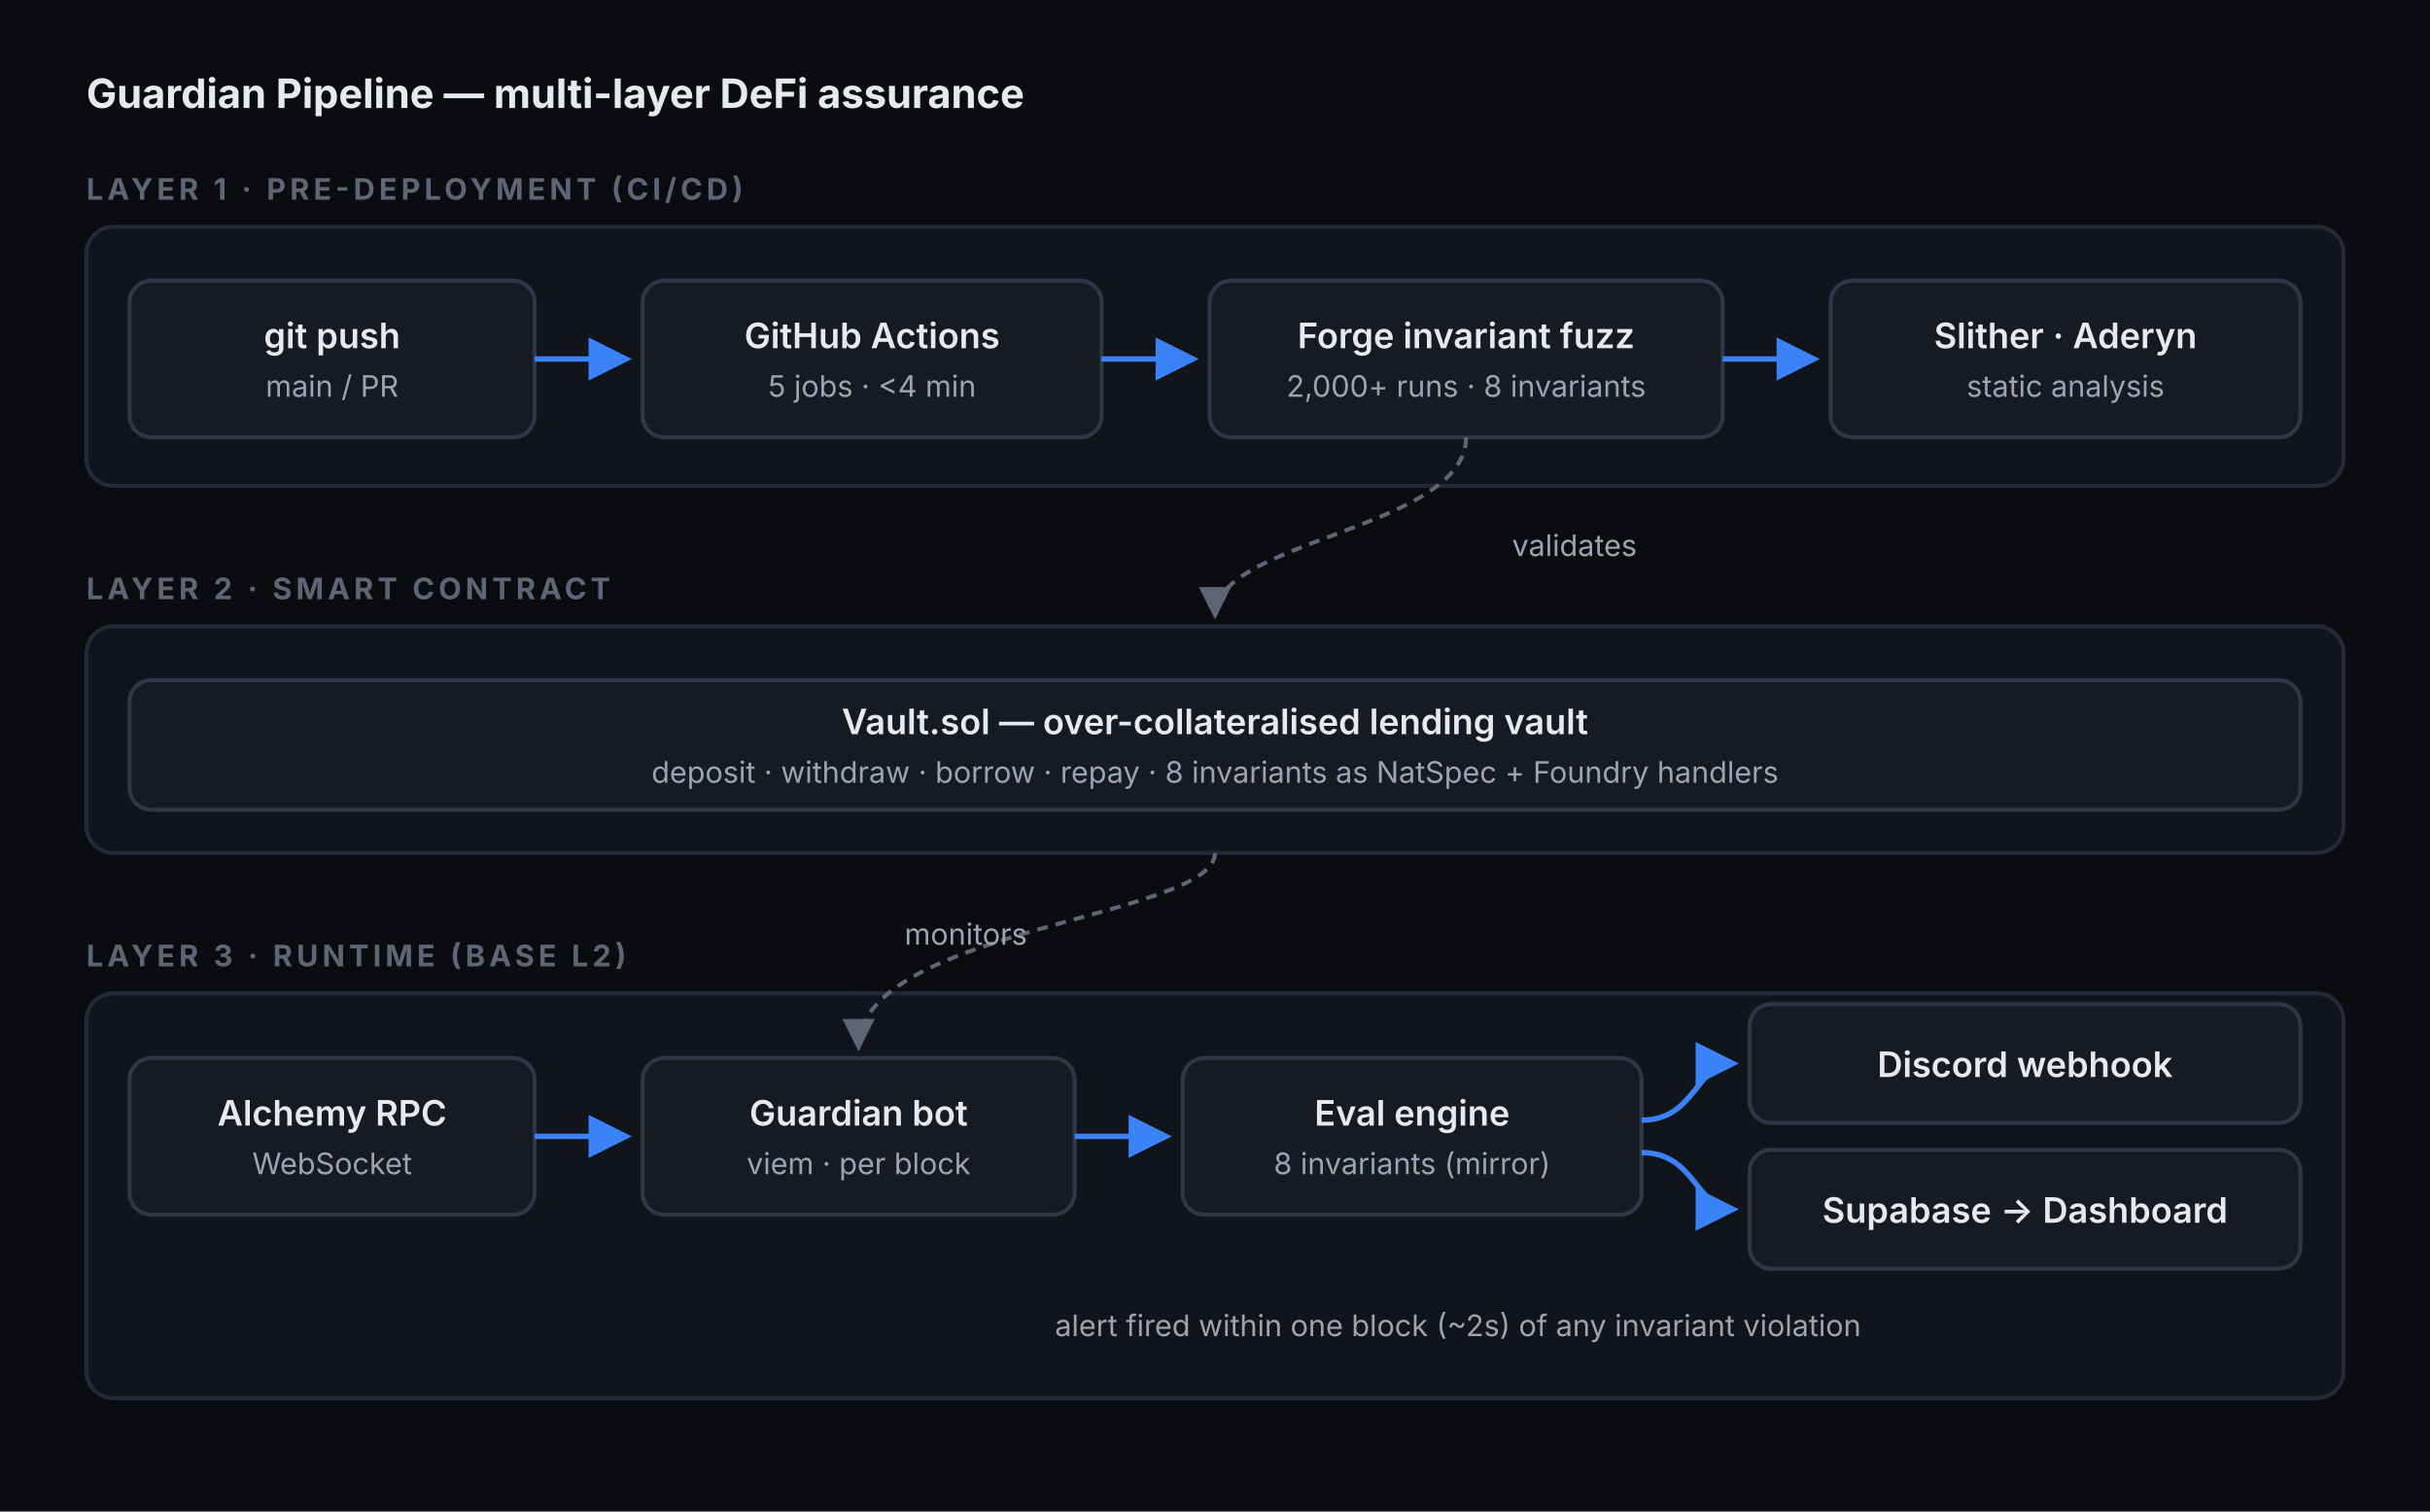
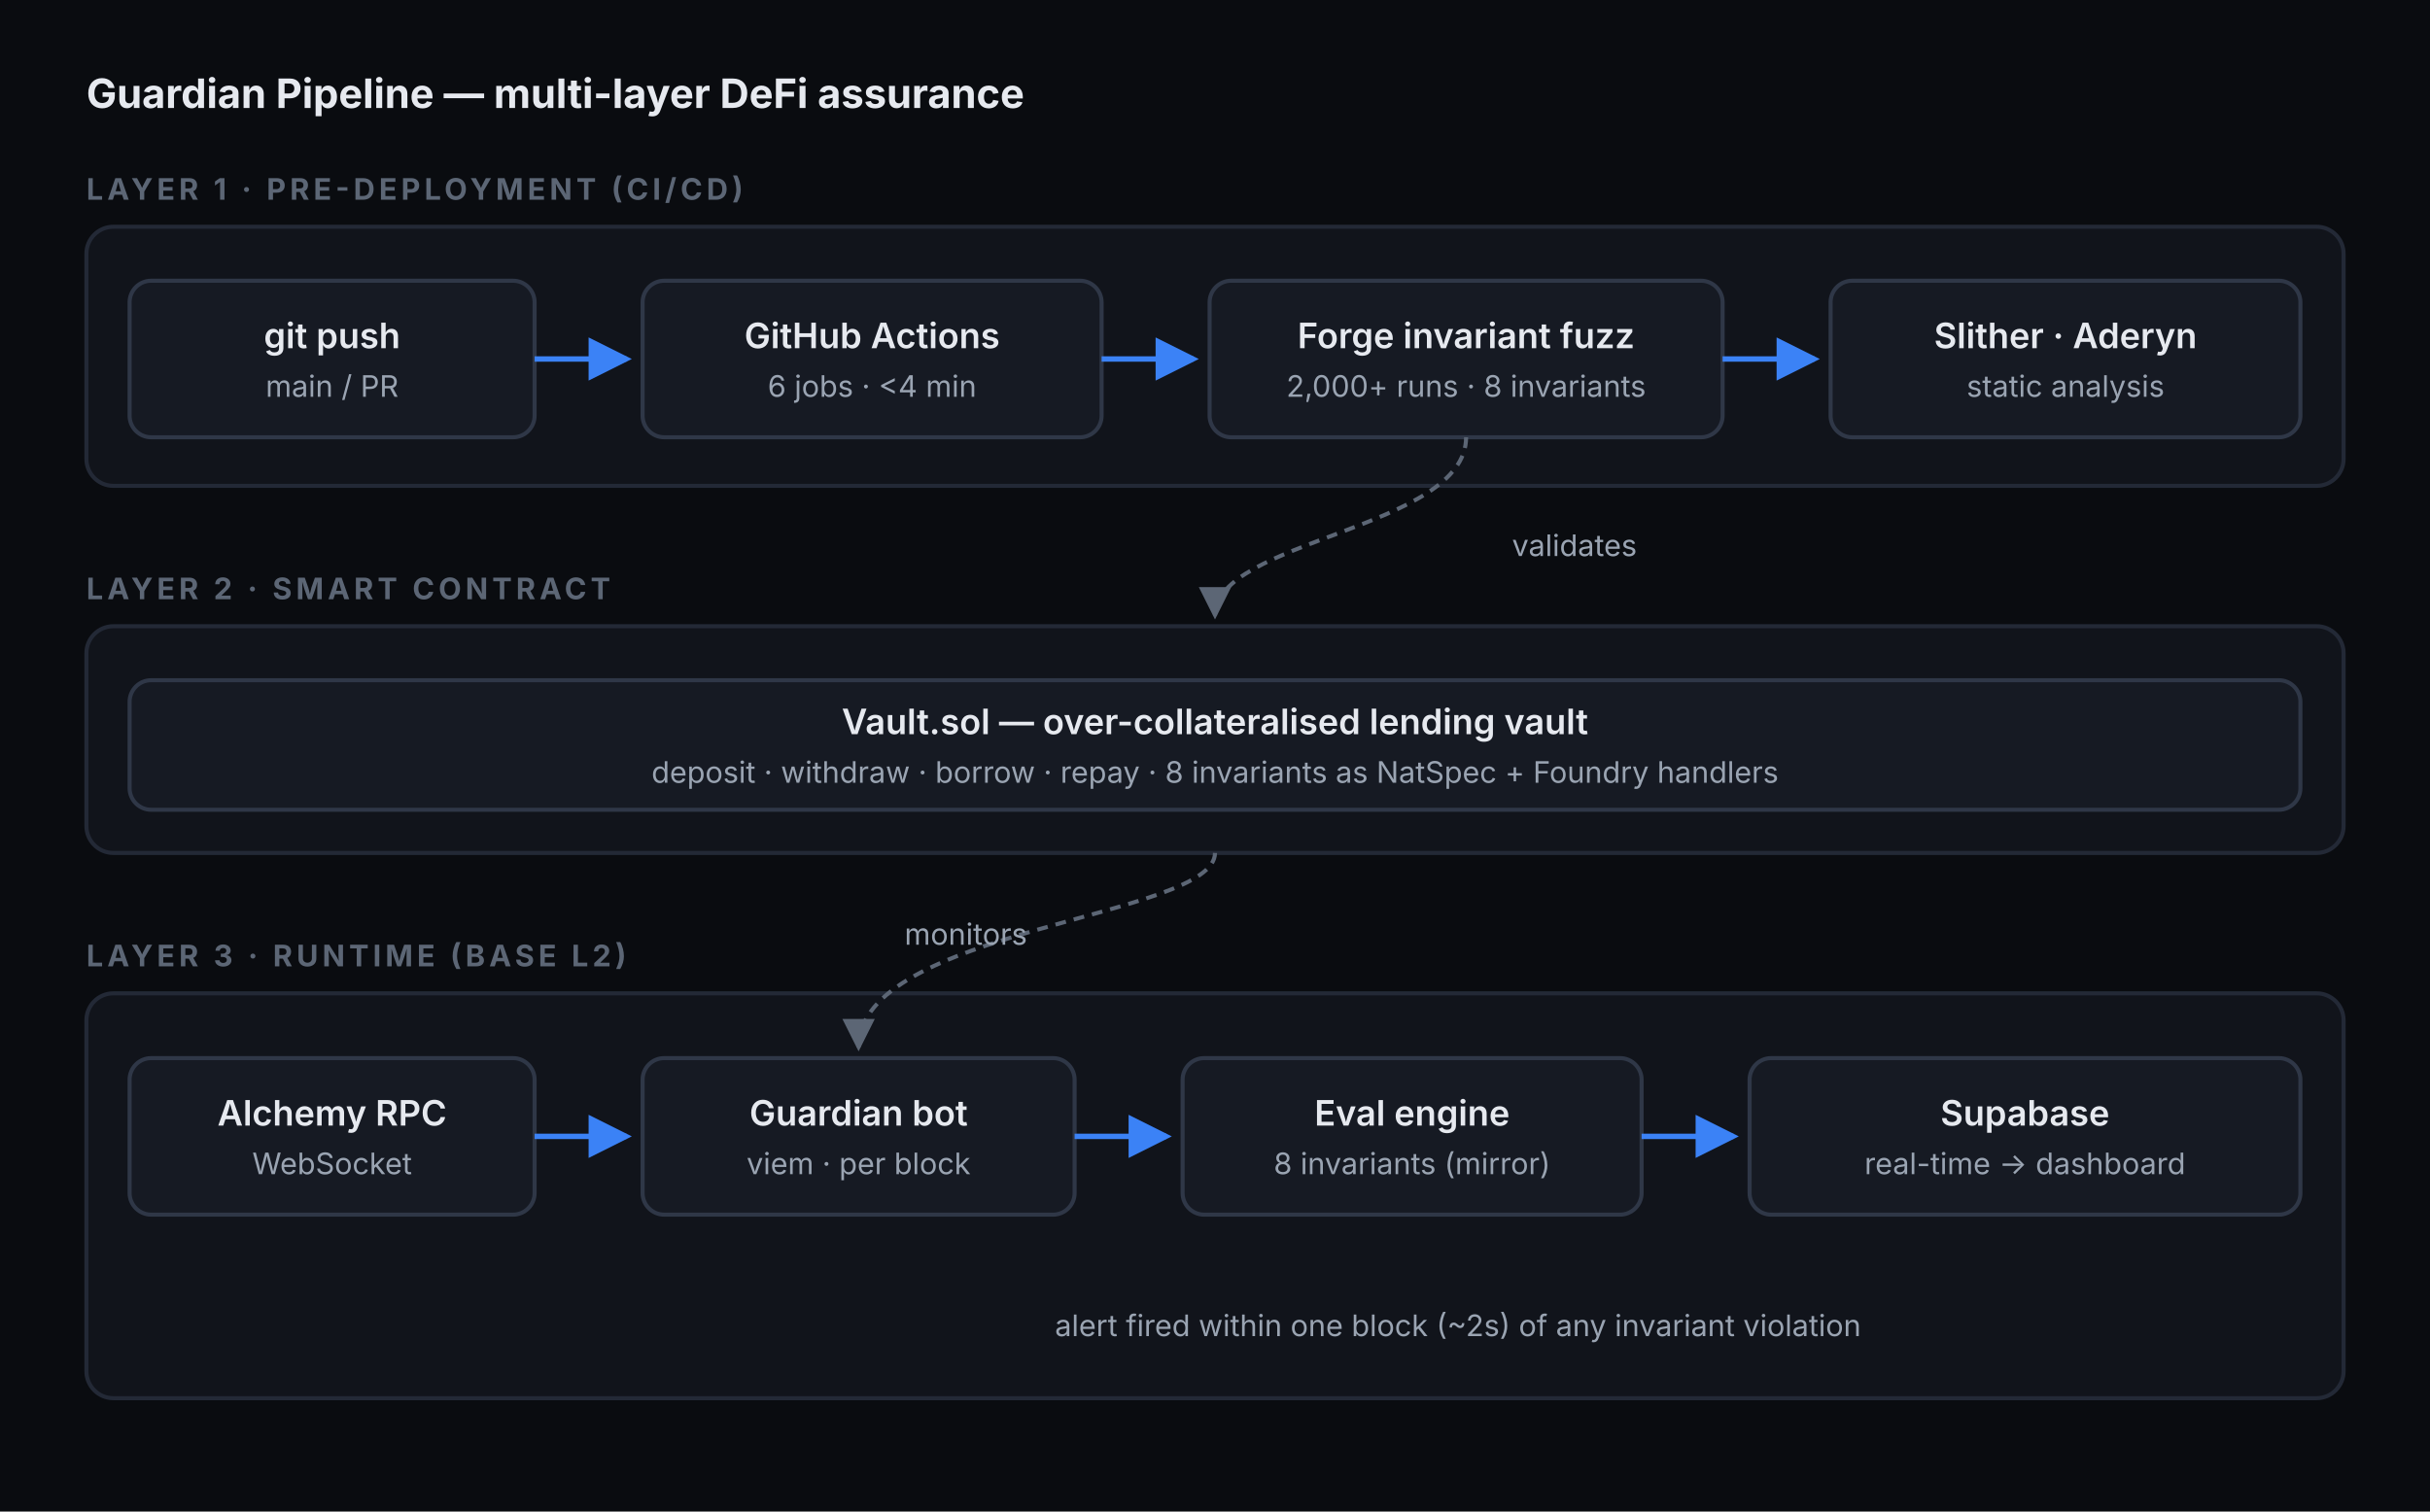
<svg xmlns="http://www.w3.org/2000/svg" width="900" height="560" viewBox="0 0 900 560" font-family="-apple-system, BlinkMacSystemFont, 'Segoe UI', sans-serif">
  <defs>
    <style>
      .bg { fill: #0a0c10; }
      .panel { fill: #11141b; stroke: #232936; stroke-width: 1.5; rx: 10; }
      .box { fill: #161a23; stroke: #2f3747; stroke-width: 1.5; }
      .accent { fill: #0052ff; }
      .title { fill: #e6e9ef; font-size: 15px; font-weight: 650; }
      .label { fill: #e6e9ef; font-size: 13px; font-weight: 600; }
      .sub { fill: #9aa4b2; font-size: 11px; }
      .layer { fill: #5c6675; font-size: 11px; font-weight: 700; letter-spacing: 1.5px; }
      .flow { stroke: #3b82f6; stroke-width: 2; fill: none; marker-end: url(#arrow); }
      .flowdim { stroke: #5c6675; stroke-width: 1.5; fill: none; stroke-dasharray: 4 3; marker-end: url(#arrowdim); }
    </style>
    <marker id="arrow" markerWidth="9" markerHeight="9" refX="7" refY="4" orient="auto">
      <path d="M0,0 L8,4 L0,8 Z" fill="#3b82f6" />
    </marker>
    <marker id="arrowdim" markerWidth="9" markerHeight="9" refX="7" refY="4" orient="auto">
      <path d="M0,0 L8,4 L0,8 Z" fill="#5c6675" />
    </marker>
  </defs>
  <rect class="bg" width="900" height="560" />
  <text x="32" y="40" class="title">Guardian Pipeline — multi-layer DeFi assurance</text>
  <text x="32" y="74" class="layer">LAYER 1 · PRE-DEPLOYMENT (CI/CD)</text>
  <rect class="panel" x="32" y="84" width="836" height="96" rx="10" />
  <rect class="box" x="48" y="104" width="150" height="58" rx="8" />
  <text x="123" y="129" class="label" text-anchor="middle">git push</text>
  <text x="123" y="147" class="sub" text-anchor="middle">main / PR</text>
  <rect class="box" x="238" y="104" width="170" height="58" rx="8" />
  <text x="323" y="129" class="label" text-anchor="middle">GitHub Actions</text>
-   <text x="323" y="147" class="sub" text-anchor="middle">5 jobs · &lt;4 min</text>
+   <text x="323" y="147" class="sub" text-anchor="middle">6 jobs · &lt;4 min</text>
  <rect class="box" x="448" y="104" width="190" height="58" rx="8" />
  <text x="543" y="129" class="label" text-anchor="middle">Forge invariant fuzz</text>
  <text x="543" y="147" class="sub" text-anchor="middle">2,000+ runs · 8 invariants</text>
  <rect class="box" x="678" y="104" width="174" height="58" rx="8" />
  <text x="765" y="129" class="label" text-anchor="middle">Slither · Aderyn</text>
  <text x="765" y="147" class="sub" text-anchor="middle">static analysis</text>
  <line class="flow" x1="198" y1="133" x2="232" y2="133" />
  <line class="flow" x1="408" y1="133" x2="442" y2="133" />
  <line class="flow" x1="638" y1="133" x2="672" y2="133" />
  <text x="32" y="222" class="layer">LAYER 2 · SMART CONTRACT</text>
  <rect class="panel" x="32" y="232" width="836" height="84" rx="10" />
  <rect class="box" x="48" y="252" width="804" height="48" rx="8" />
  <text x="450" y="272" class="label" text-anchor="middle">Vault.sol — over-collateralised lending vault</text>
  <text x="450" y="290" class="sub" text-anchor="middle">deposit · withdraw · borrow · repay  ·  8 invariants as NatSpec + Foundry handlers</text>
  <text x="32" y="358" class="layer">LAYER 3 · RUNTIME (BASE L2)</text>
  <rect class="panel" x="32" y="368" width="836" height="150" rx="10" />
  <rect class="box" x="48" y="392" width="150" height="58" rx="8" />
  <text x="123" y="417" class="label" text-anchor="middle">Alchemy RPC</text>
  <text x="123" y="435" class="sub" text-anchor="middle">WebSocket</text>
  <rect class="box" x="238" y="392" width="160" height="58" rx="8" />
  <text x="318" y="417" class="label" text-anchor="middle">Guardian bot</text>
  <text x="318" y="435" class="sub" text-anchor="middle">viem · per block</text>
  <rect class="box" x="438" y="392" width="170" height="58" rx="8" />
  <text x="523" y="417" class="label" text-anchor="middle">Eval engine</text>
  <text x="523" y="435" class="sub" text-anchor="middle">8 invariants (mirror)</text>
-   <rect class="box" x="648" y="372" width="204" height="44" rx="8" />
-   <text x="750" y="399" class="label" text-anchor="middle">Discord webhook</text>
-   <rect class="box" x="648" y="426" width="204" height="44" rx="8" />
-   <text x="750" y="453" class="label" text-anchor="middle">Supabase → Dashboard</text>
+   <rect class="box" x="648" y="392" width="204" height="58" rx="8" />
+   <text x="750" y="417" class="label" text-anchor="middle">Supabase</text>
+   <text x="750" y="435" class="sub" text-anchor="middle">real-time → dashboard</text>
  <line class="flow" x1="198" y1="421" x2="232" y2="421" />
  <line class="flow" x1="398" y1="421" x2="432" y2="421" />
-   <path class="flow" d="M608,415 C628,415 628,394 642,394" />
-   <path class="flow" d="M608,427 C628,427 628,448 642,448" />
+   <line class="flow" x1="608" y1="421" x2="642" y2="421" />
  <text x="540" y="495" class="sub" text-anchor="middle">alert fired within one block (~2s) of any invariant violation</text>
  <path class="flowdim" d="M543,162 C543,196 450,200 450,228" />
  <text x="560" y="206" class="sub">validates</text>
  <path class="flowdim" d="M450,316 C450,340 318,344 318,388" />
  <text x="335" y="350" class="sub">monitors</text>
</svg>
